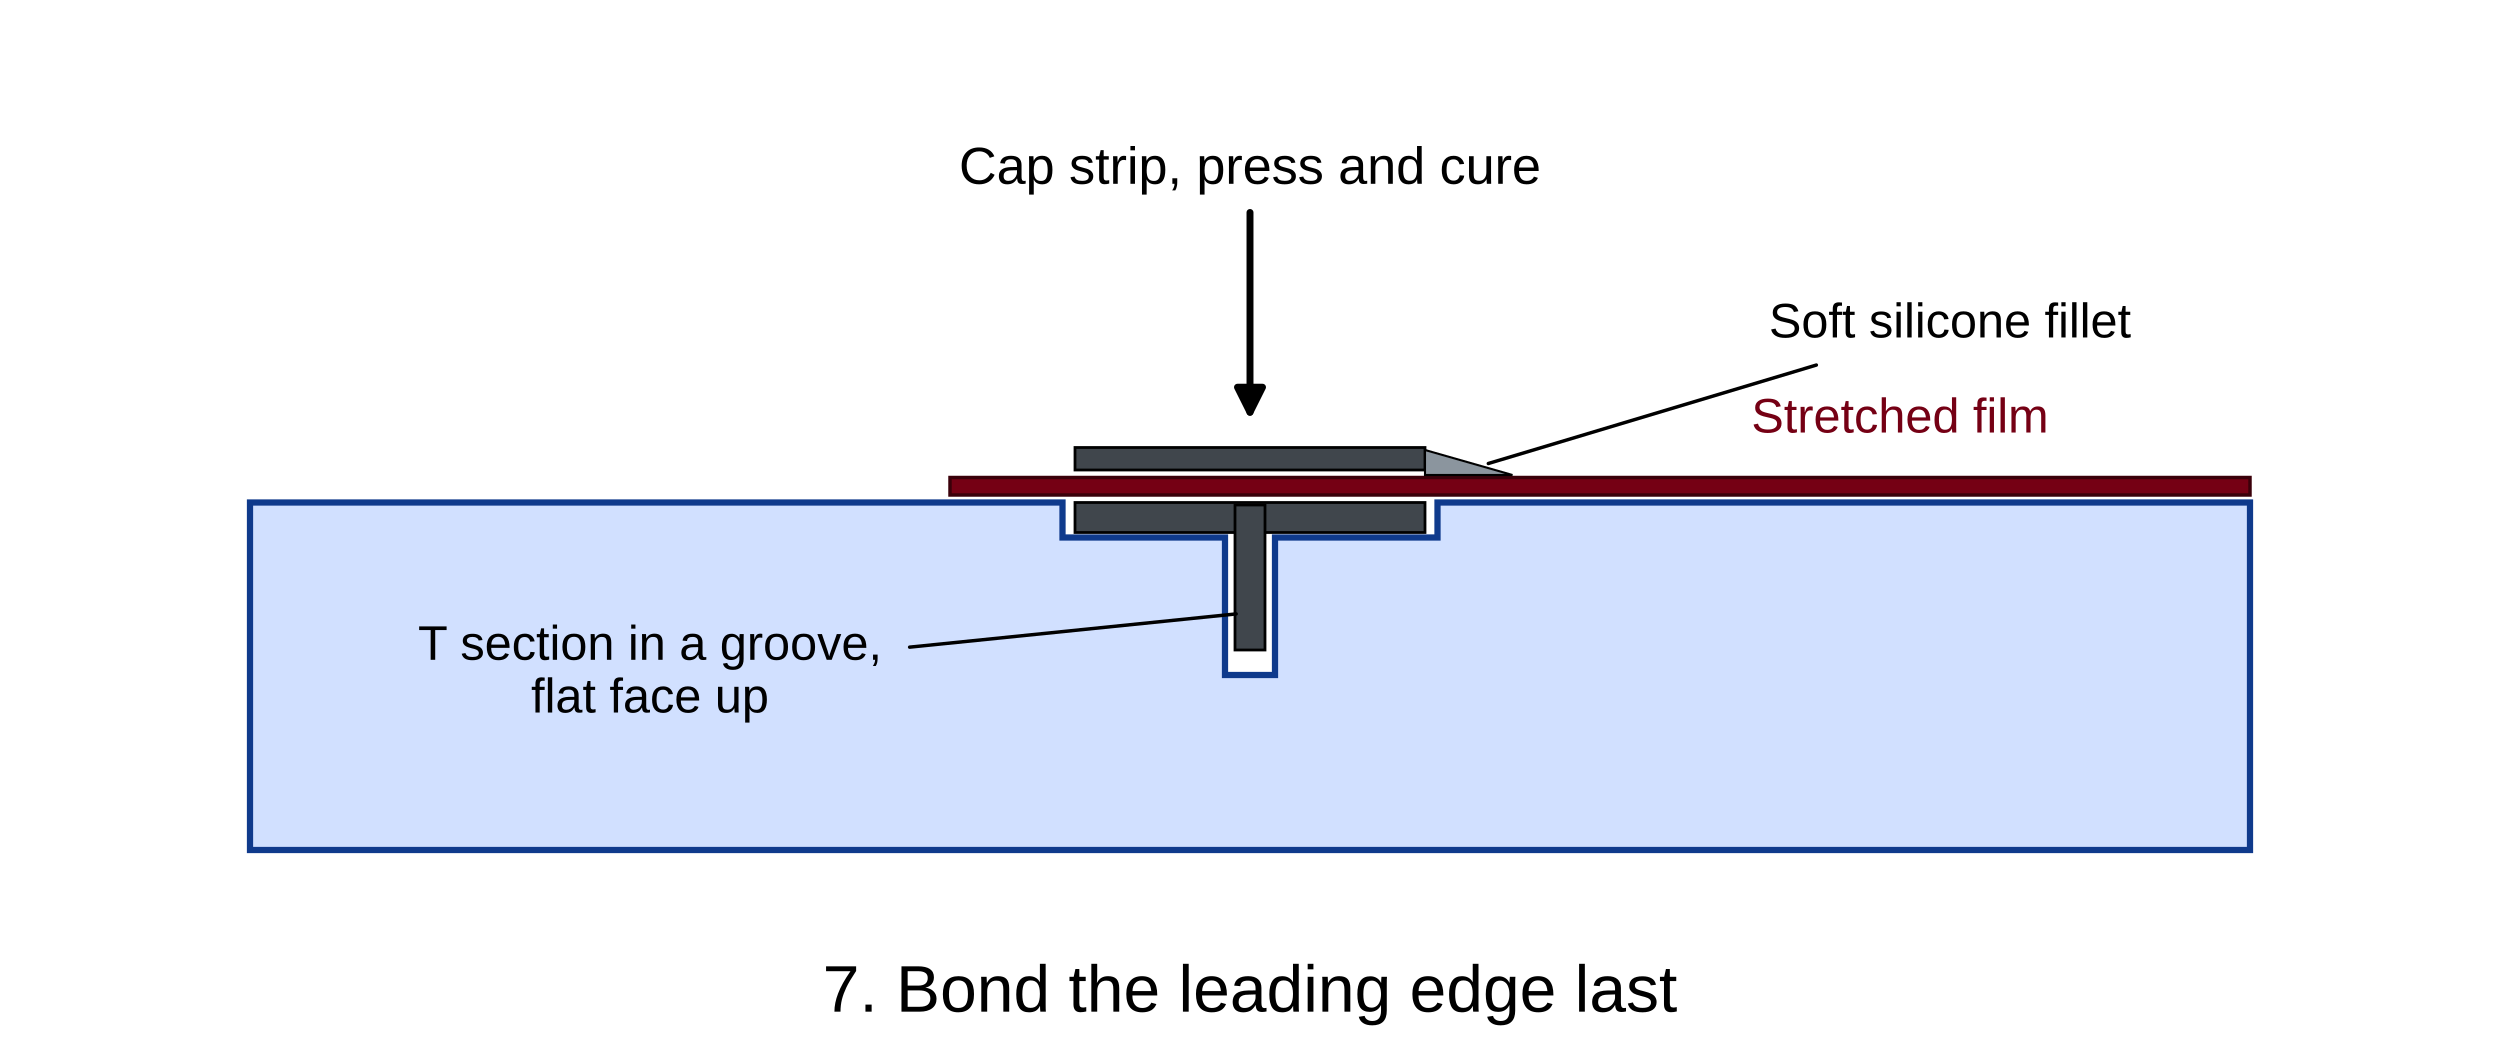
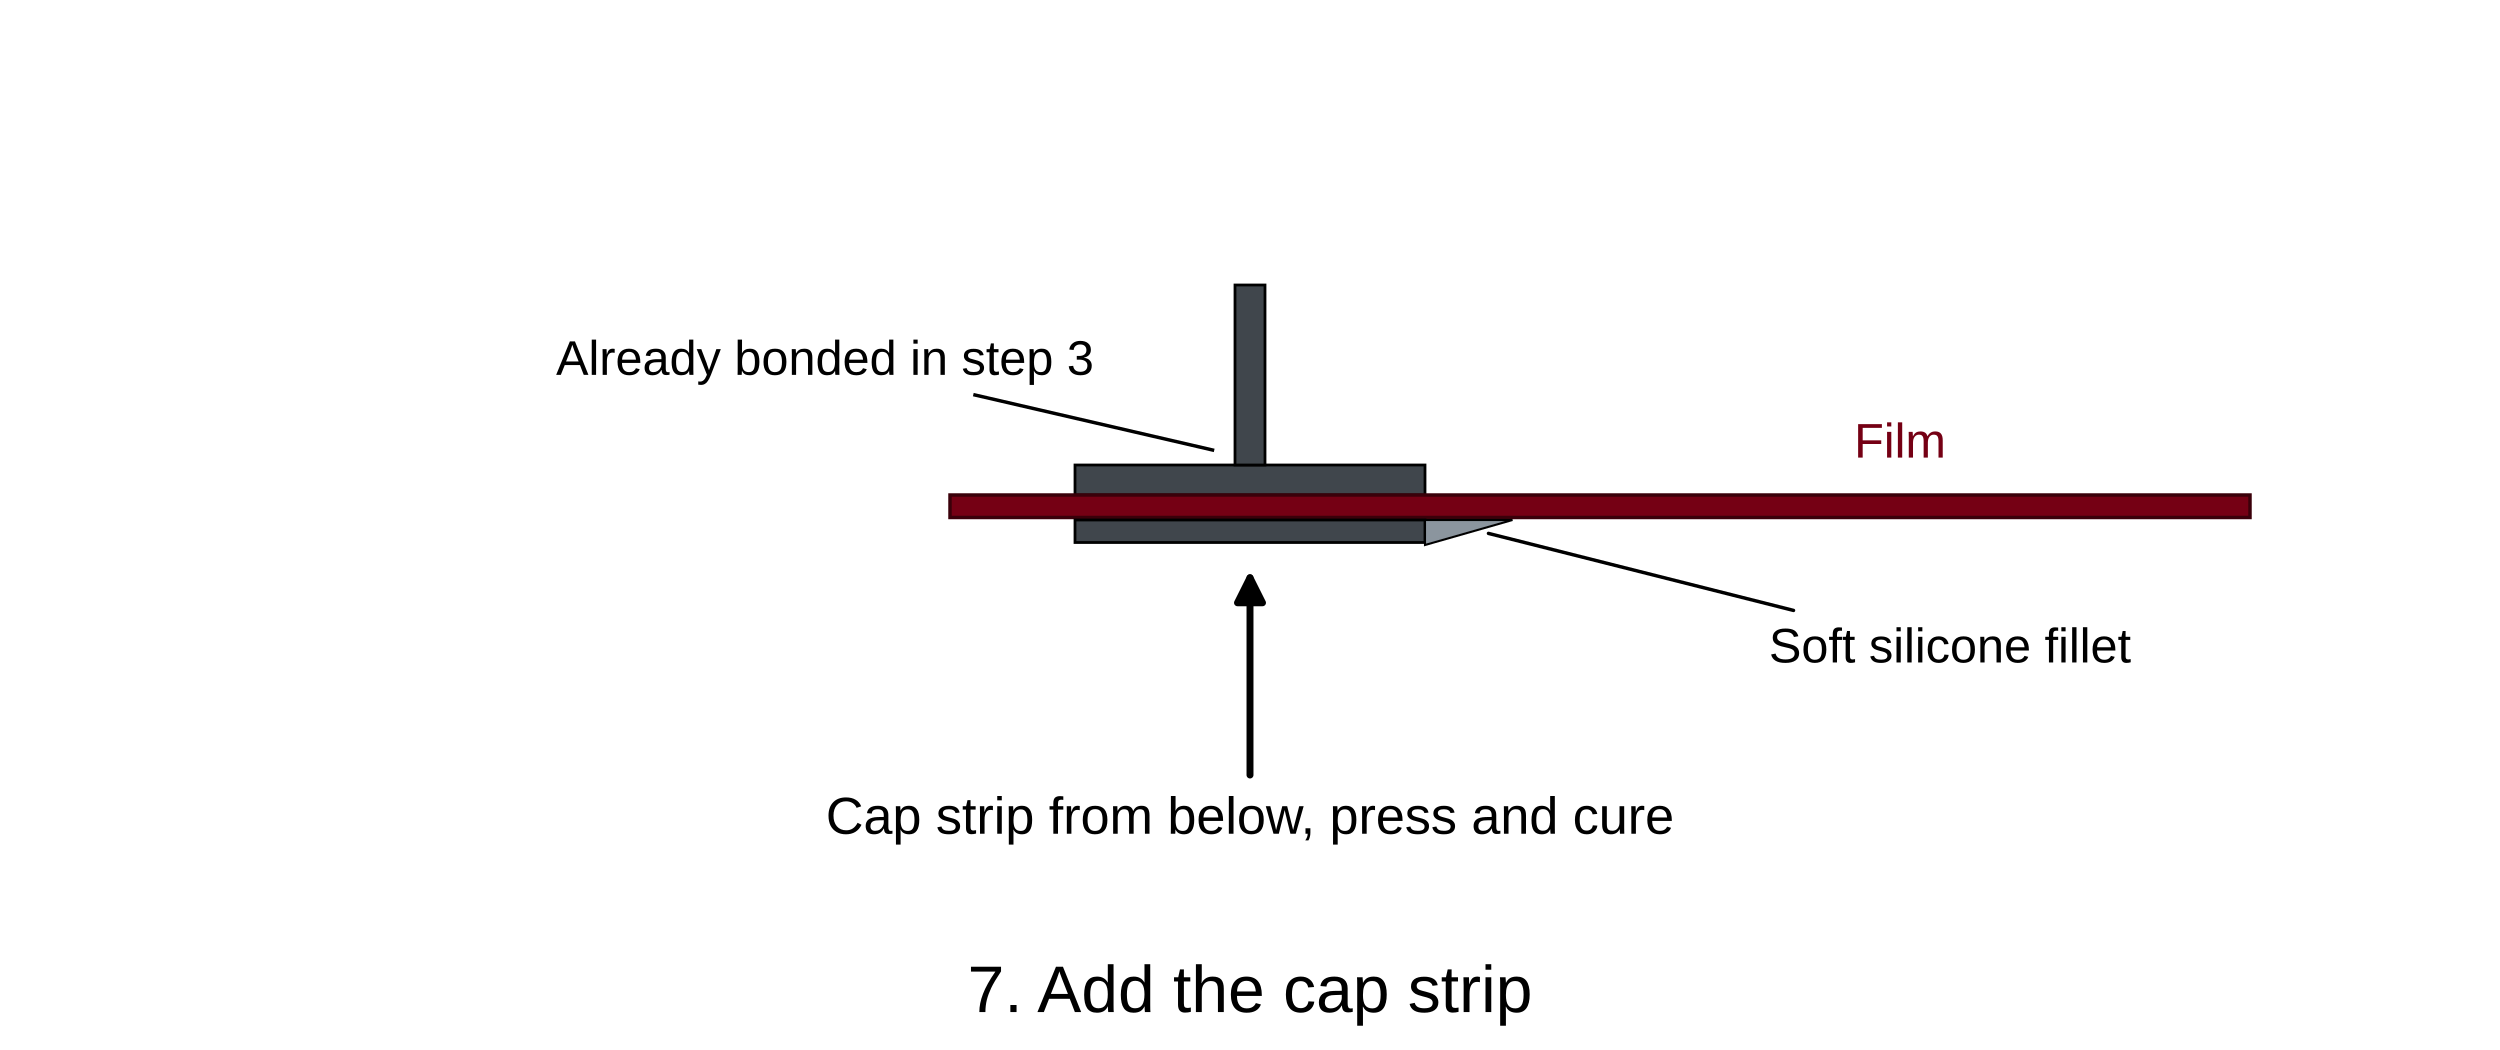
<svg xmlns="http://www.w3.org/2000/svg" width="360pt" height="151.2pt" viewBox="0 0 360 151.2" version="1.1">
  <defs>
    <style type="text/css">*{stroke-linejoin: round; stroke-linecap: butt}</style>
  </defs>
  <g id="figure_1">
    <g id="patch_1">
      <path d="M 0 151.2  L 360 151.2  L 360 0  L 0 0  z " style="fill: #ffffff" />
    </g>
    <g id="axes_1">
+       <g id="line2d_1">
+         <path d="M 140.4 56.88  L 174.6 64.8  " clip-path="url(#pd2c5083cc9)" style="fill: none; stroke: #000000; stroke-width: 0.5; stroke-linecap: square" />
+       </g>
      <g id="patch_2">
-         <path d="M 36 122.4  L 324 122.4  L 324 72.36  L 207 72.36  L 207 77.4  L 183.6 77.4  L 183.6 97.2  L 176.4 97.2  L 176.4 77.4  L 153 77.4  L 153 72.36  L 36 72.36  z " clip-path="url(#p9f08a9c15c)" style="fill: #d1e0ff; stroke: #0f3a8c; stroke-width: 0.9; stroke-linejoin: miter" />
+         <path d="M 154.8 71.28  L 205.2 71.28  L 205.2 66.96  L 154.8 66.96  z " clip-path="url(#pd2c5083cc9)" style="fill: #40464c; stroke: #000000; stroke-width: 0.4; stroke-linejoin: miter" />
      </g>
      <g id="patch_3">
-         <path d="M 154.8 76.68  L 205.2 76.68  L 205.2 72.36  L 154.8 72.36  z " clip-path="url(#p9f08a9c15c)" style="fill: #40464c; stroke: #000000; stroke-width: 0.4; stroke-linejoin: miter" />
+         <path d="M 177.84 66.96  L 182.16 66.96  L 182.16 41.04  L 177.84 41.04  z " clip-path="url(#pd2c5083cc9)" style="fill: #40464c; stroke: #000000; stroke-width: 0.4; stroke-linejoin: miter" />
      </g>
      <g id="patch_4">
-         <path d="M 177.84 93.6  L 182.16 93.6  L 182.16 72.72  L 177.84 72.72  z " clip-path="url(#p9f08a9c15c)" style="fill: #40464c; stroke: #000000; stroke-width: 0.4; stroke-linejoin: miter" />
+         <path d="M 136.8 74.52  L 324 74.52  L 324 71.28  L 136.8 71.28  z " clip-path="url(#pd2c5083cc9)" style="fill: #750014; stroke: #3a000a; stroke-width: 0.5; stroke-linejoin: miter" />
      </g>
      <g id="patch_5">
-         <path d="M 136.8 71.28  L 324 71.28  L 324 68.76  L 136.8 68.76  z " clip-path="url(#p9f08a9c15c)" style="fill: #750014; stroke: #3a000a; stroke-width: 0.5; stroke-linejoin: miter" />
+         <path d="M 154.8 78.12  L 205.2 78.12  L 205.2 74.88  L 154.8 74.88  z " clip-path="url(#pd2c5083cc9)" style="fill: #40464c; stroke: #000000; stroke-width: 0.4; stroke-linejoin: miter" />
      </g>
      <g id="patch_6">
-         <path d="M 154.8 67.68  L 205.2 67.68  L 205.2 64.44  L 154.8 64.44  z " clip-path="url(#p9f08a9c15c)" style="fill: #40464c; stroke: #000000; stroke-width: 0.4; stroke-linejoin: miter" />
+         <path d="M 205.2 74.88  L 217.8 74.88  L 205.2 78.48  z " clip-path="url(#pd2c5083cc9)" style="fill: #8b959e; stroke: #000000; stroke-width: 0.3; stroke-linejoin: miter" />
      </g>
      <g id="patch_7">
-         <path d="M 205.2 68.4  L 217.8 68.4  L 205.2 64.8  z " clip-path="url(#p9f08a9c15c)" style="fill: #8b959e; stroke: #000000; stroke-width: 0.3; stroke-linejoin: miter" />
+         <path d="M 180 111.6  Q 180 96.84 180 83.198  " clip-path="url(#pd2c5083cc9)" style="fill: none; stroke: #000000; stroke-linecap: round" />
+         <path d="M 178.2 86.798  L 180 83.198  L 181.8 86.798  z " clip-path="url(#pd2c5083cc9)" style="stroke: #000000; stroke-linecap: round" />
+       </g>
+       <g id="text_1">
+         <text style="font-size: 7.5px; font-family: 'Arial', 'DejaVu Sans'; text-anchor: middle" x="180" y="120.065" transform="rotate(-0 180 120.0646)">Cap strip from below, press and cure</text>
      </g>
      <g id="patch_8">
-         <path d="M 180 30.6  Q 180 45.54 180 59.362  " clip-path="url(#p9f08a9c15c)" style="fill: none; stroke: #000000; stroke-linecap: round" />
-         <path d="M 181.8 55.762  L 180 59.362  L 178.2 55.762  z " clip-path="url(#p9f08a9c15c)" style="stroke: #000000; stroke-linecap: round" />
-       </g>
-       <g id="text_1">
-         <text style="font-size: 7.5px; font-family: 'Arial', 'DejaVu Sans'; text-anchor: middle" x="180" y="26.465" transform="rotate(-0 180 26.46457)">Cap strip, press and cure</text>
-       </g>
-       <g id="patch_9">
-         <path d="M 130.987 93.19  Q 154.499 90.796 178.011 88.403  " style="fill: none; stroke: #000000; stroke-width: 0.5; stroke-linecap: round" />
+         <path d="M 258.265 87.901  Q 236.303 82.355 214.34 76.81  " style="fill: none; stroke: #000000; stroke-width: 0.5; stroke-linecap: round" />
      </g>
      <g id="text_2">
-         <text style="font-size: 7px; font-family: 'Arial', 'DejaVu Sans'" transform="translate(60.2018 95.01178)">T section in a groove,</text>
-         <text style="font-size: 7px; font-family: 'Arial', 'DejaVu Sans'" transform="translate(76.47898 102.6)">flat face up</text>
-       </g>
-       <g id="patch_10">
-         <path d="M 261.553 52.567  Q 237.935 59.656 214.317 66.745  " style="fill: none; stroke: #000000; stroke-width: 0.5; stroke-linecap: round" />
+         <text style="font-size: 7px; font-family: 'Arial', 'DejaVu Sans'; text-anchor: middle" x="280.8" y="95.4" transform="rotate(-0 280.8 95.4)">Soft silicone fillet</text>
      </g>
      <g id="text_3">
-         <text style="font-size: 7px; font-family: 'Arial', 'DejaVu Sans'; text-anchor: middle" x="280.8" y="48.6" transform="rotate(-0 280.8 48.6)">Soft silicone fillet</text>
+         <text style="font-size: 7px; font-family: 'Arial', 'DejaVu Sans'; text-anchor: middle; fill: #750014" x="273.6" y="65.89" transform="rotate(-0 273.6 65.88961)">Film</text>
      </g>
      <g id="text_4">
-         <text style="font-size: 7px; font-family: 'Arial', 'DejaVu Sans'; text-anchor: middle; fill: #750014" x="273.6" y="62.29" transform="rotate(-0 273.6 62.28961)">Stretched film</text>
+         <text style="font-size: 7px; font-family: 'Arial', 'DejaVu Sans'; text-anchor: middle" x="118.8" y="53.979" transform="rotate(-0 118.8 53.97898)">Already bonded in step 3</text>
      </g>
      <g id="text_5">
-         <g id="patch_11">
-           <path d="M 116.95 149.2  L 243.05 149.2  L 243.05 137.36  L 116.95 137.36  z " style="fill: #ffffff" />
+         <g id="patch_9">
+           <path d="M 137.817 149.144  L 222.183 149.144  L 222.183 137.416  L 137.817 137.416  z " style="fill: #ffffff" />
        </g>
-         <text style="font-size: 9.5px; font-family: 'Arial', 'DejaVu Sans'; text-anchor: middle" x="180" y="145.68" transform="rotate(-0 180 145.6802)">7. Bond the leading edge last</text>
+         <text style="font-size: 9.5px; font-family: 'Arial', 'DejaVu Sans'; text-anchor: middle" x="180" y="145.736" transform="rotate(-0 180 145.7359)">7. Add the cap strip</text>
      </g>
    </g>
  </g>
  <defs>
-     <clipPath id="p9f08a9c15c">
+     <clipPath id="pd2c5083cc9">
      <rect x="0" y="0" width="360" height="151.2" />
    </clipPath>
  </defs>
</svg>
